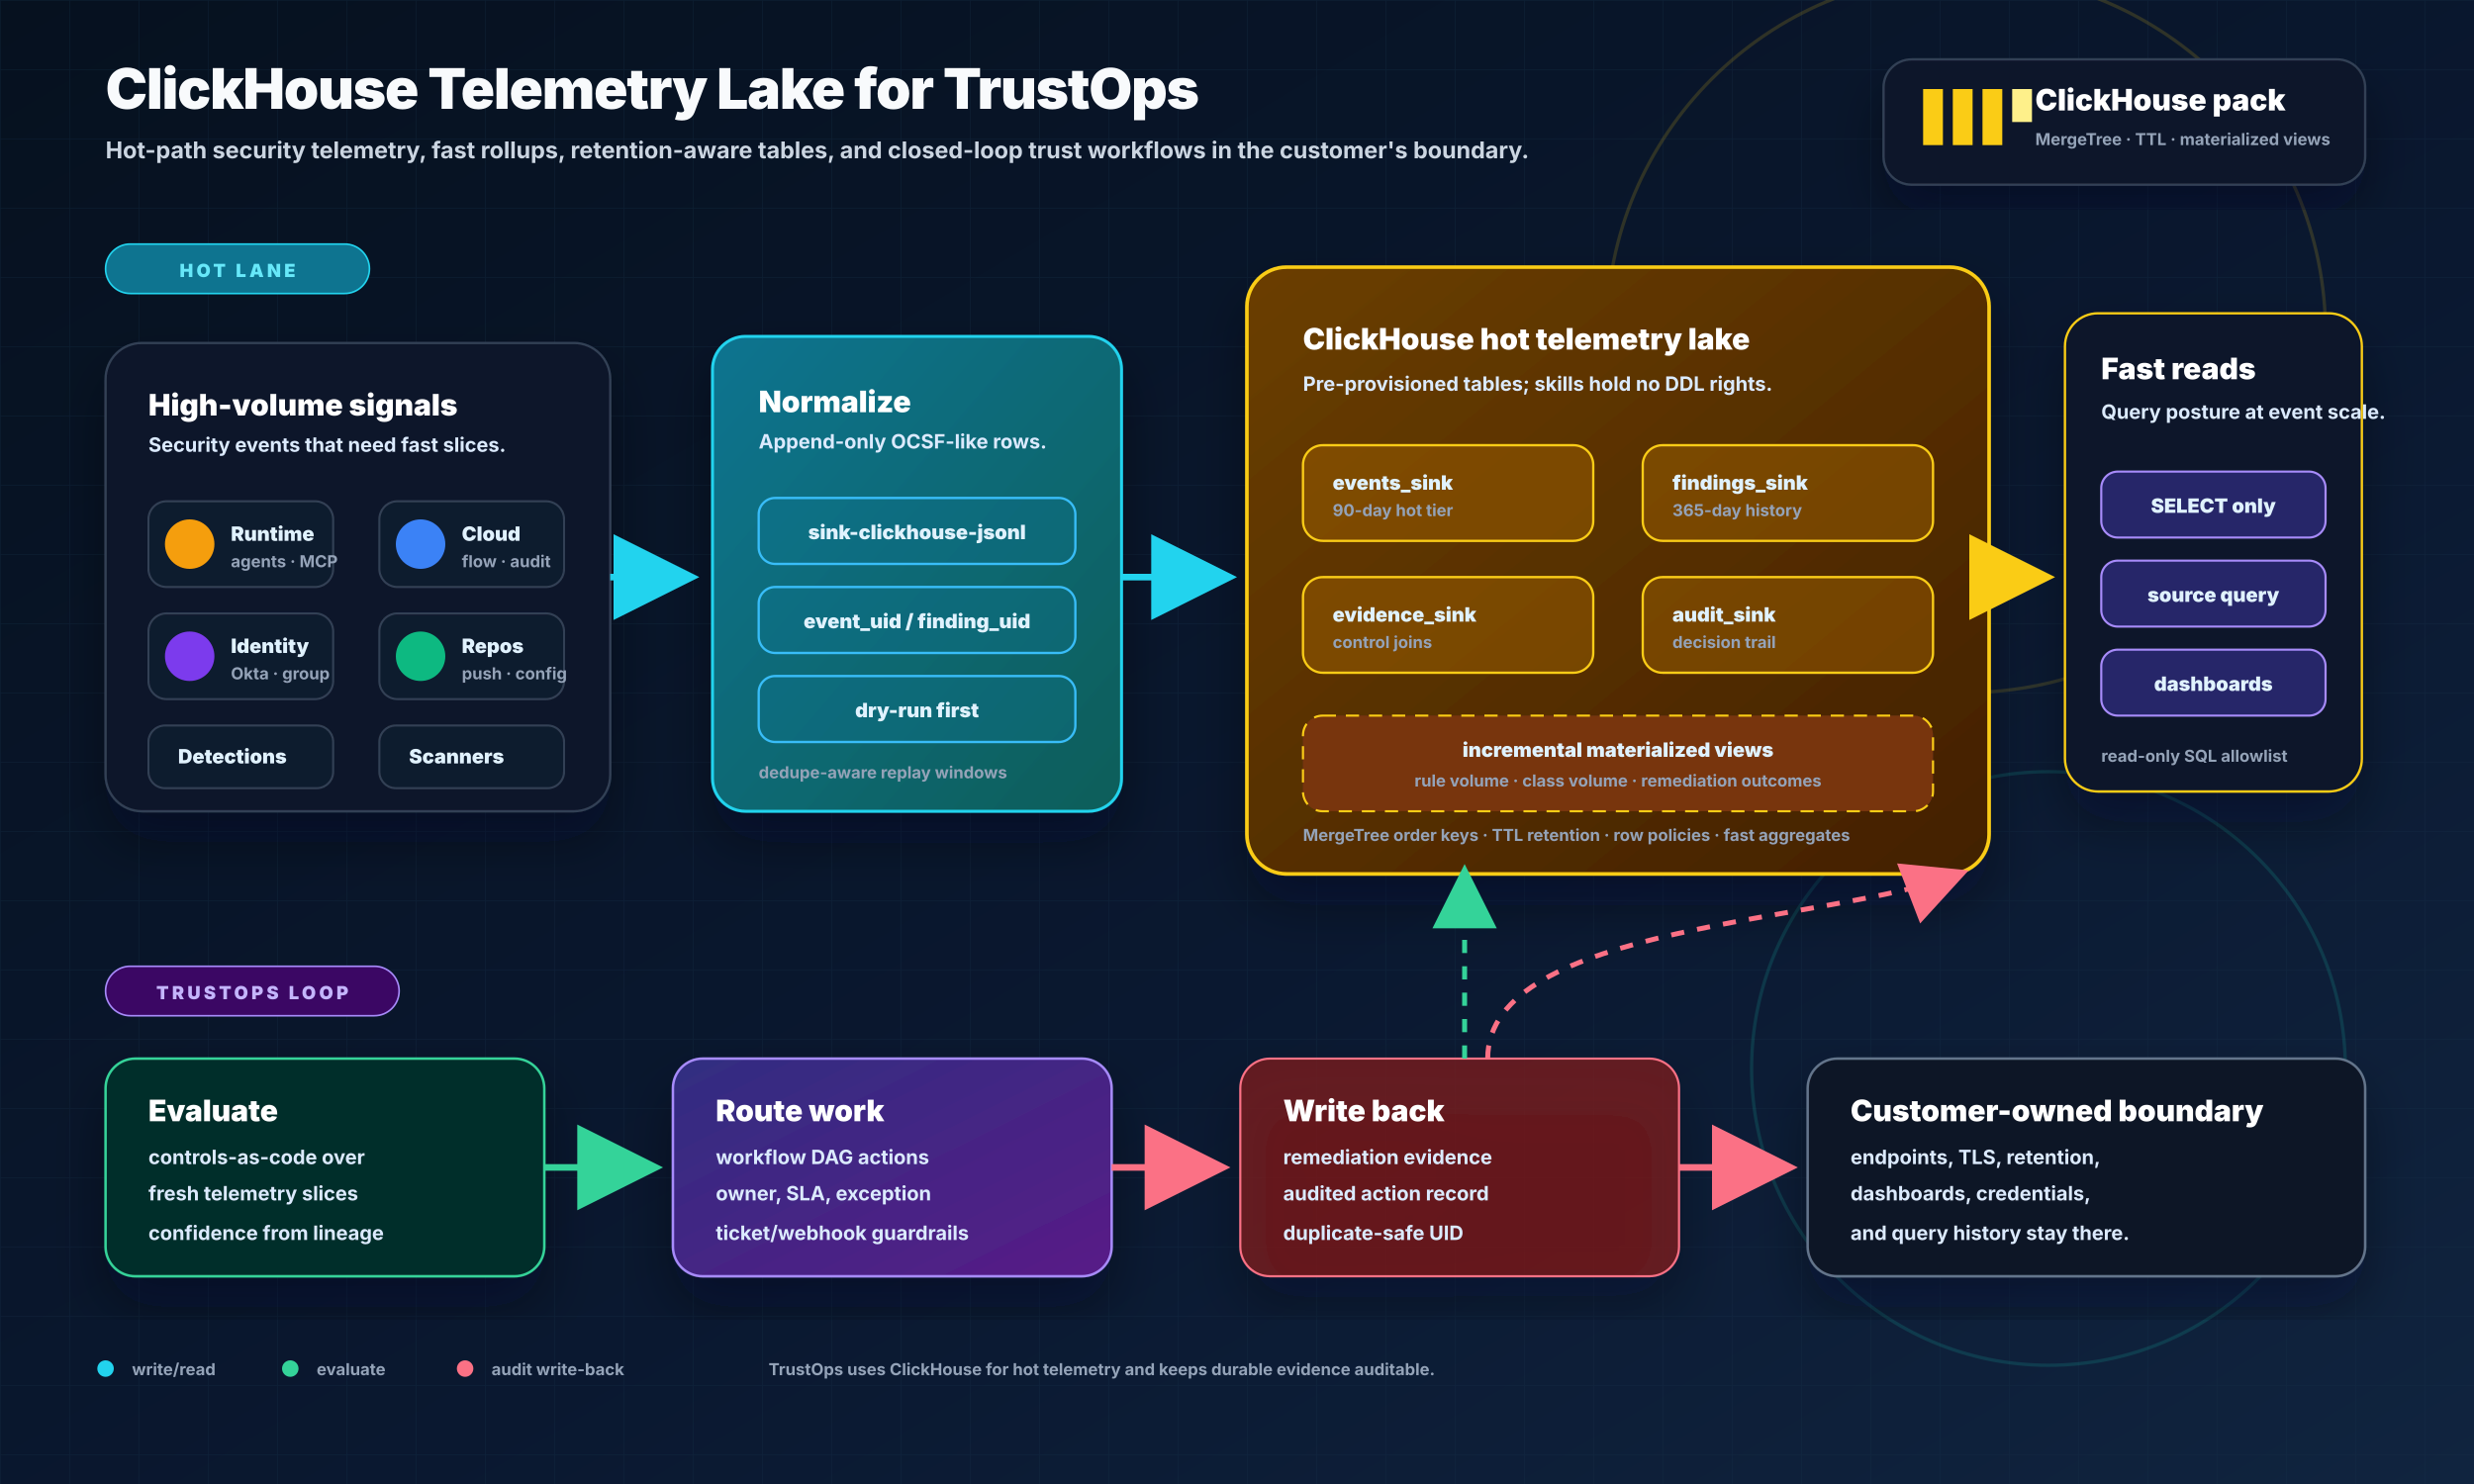
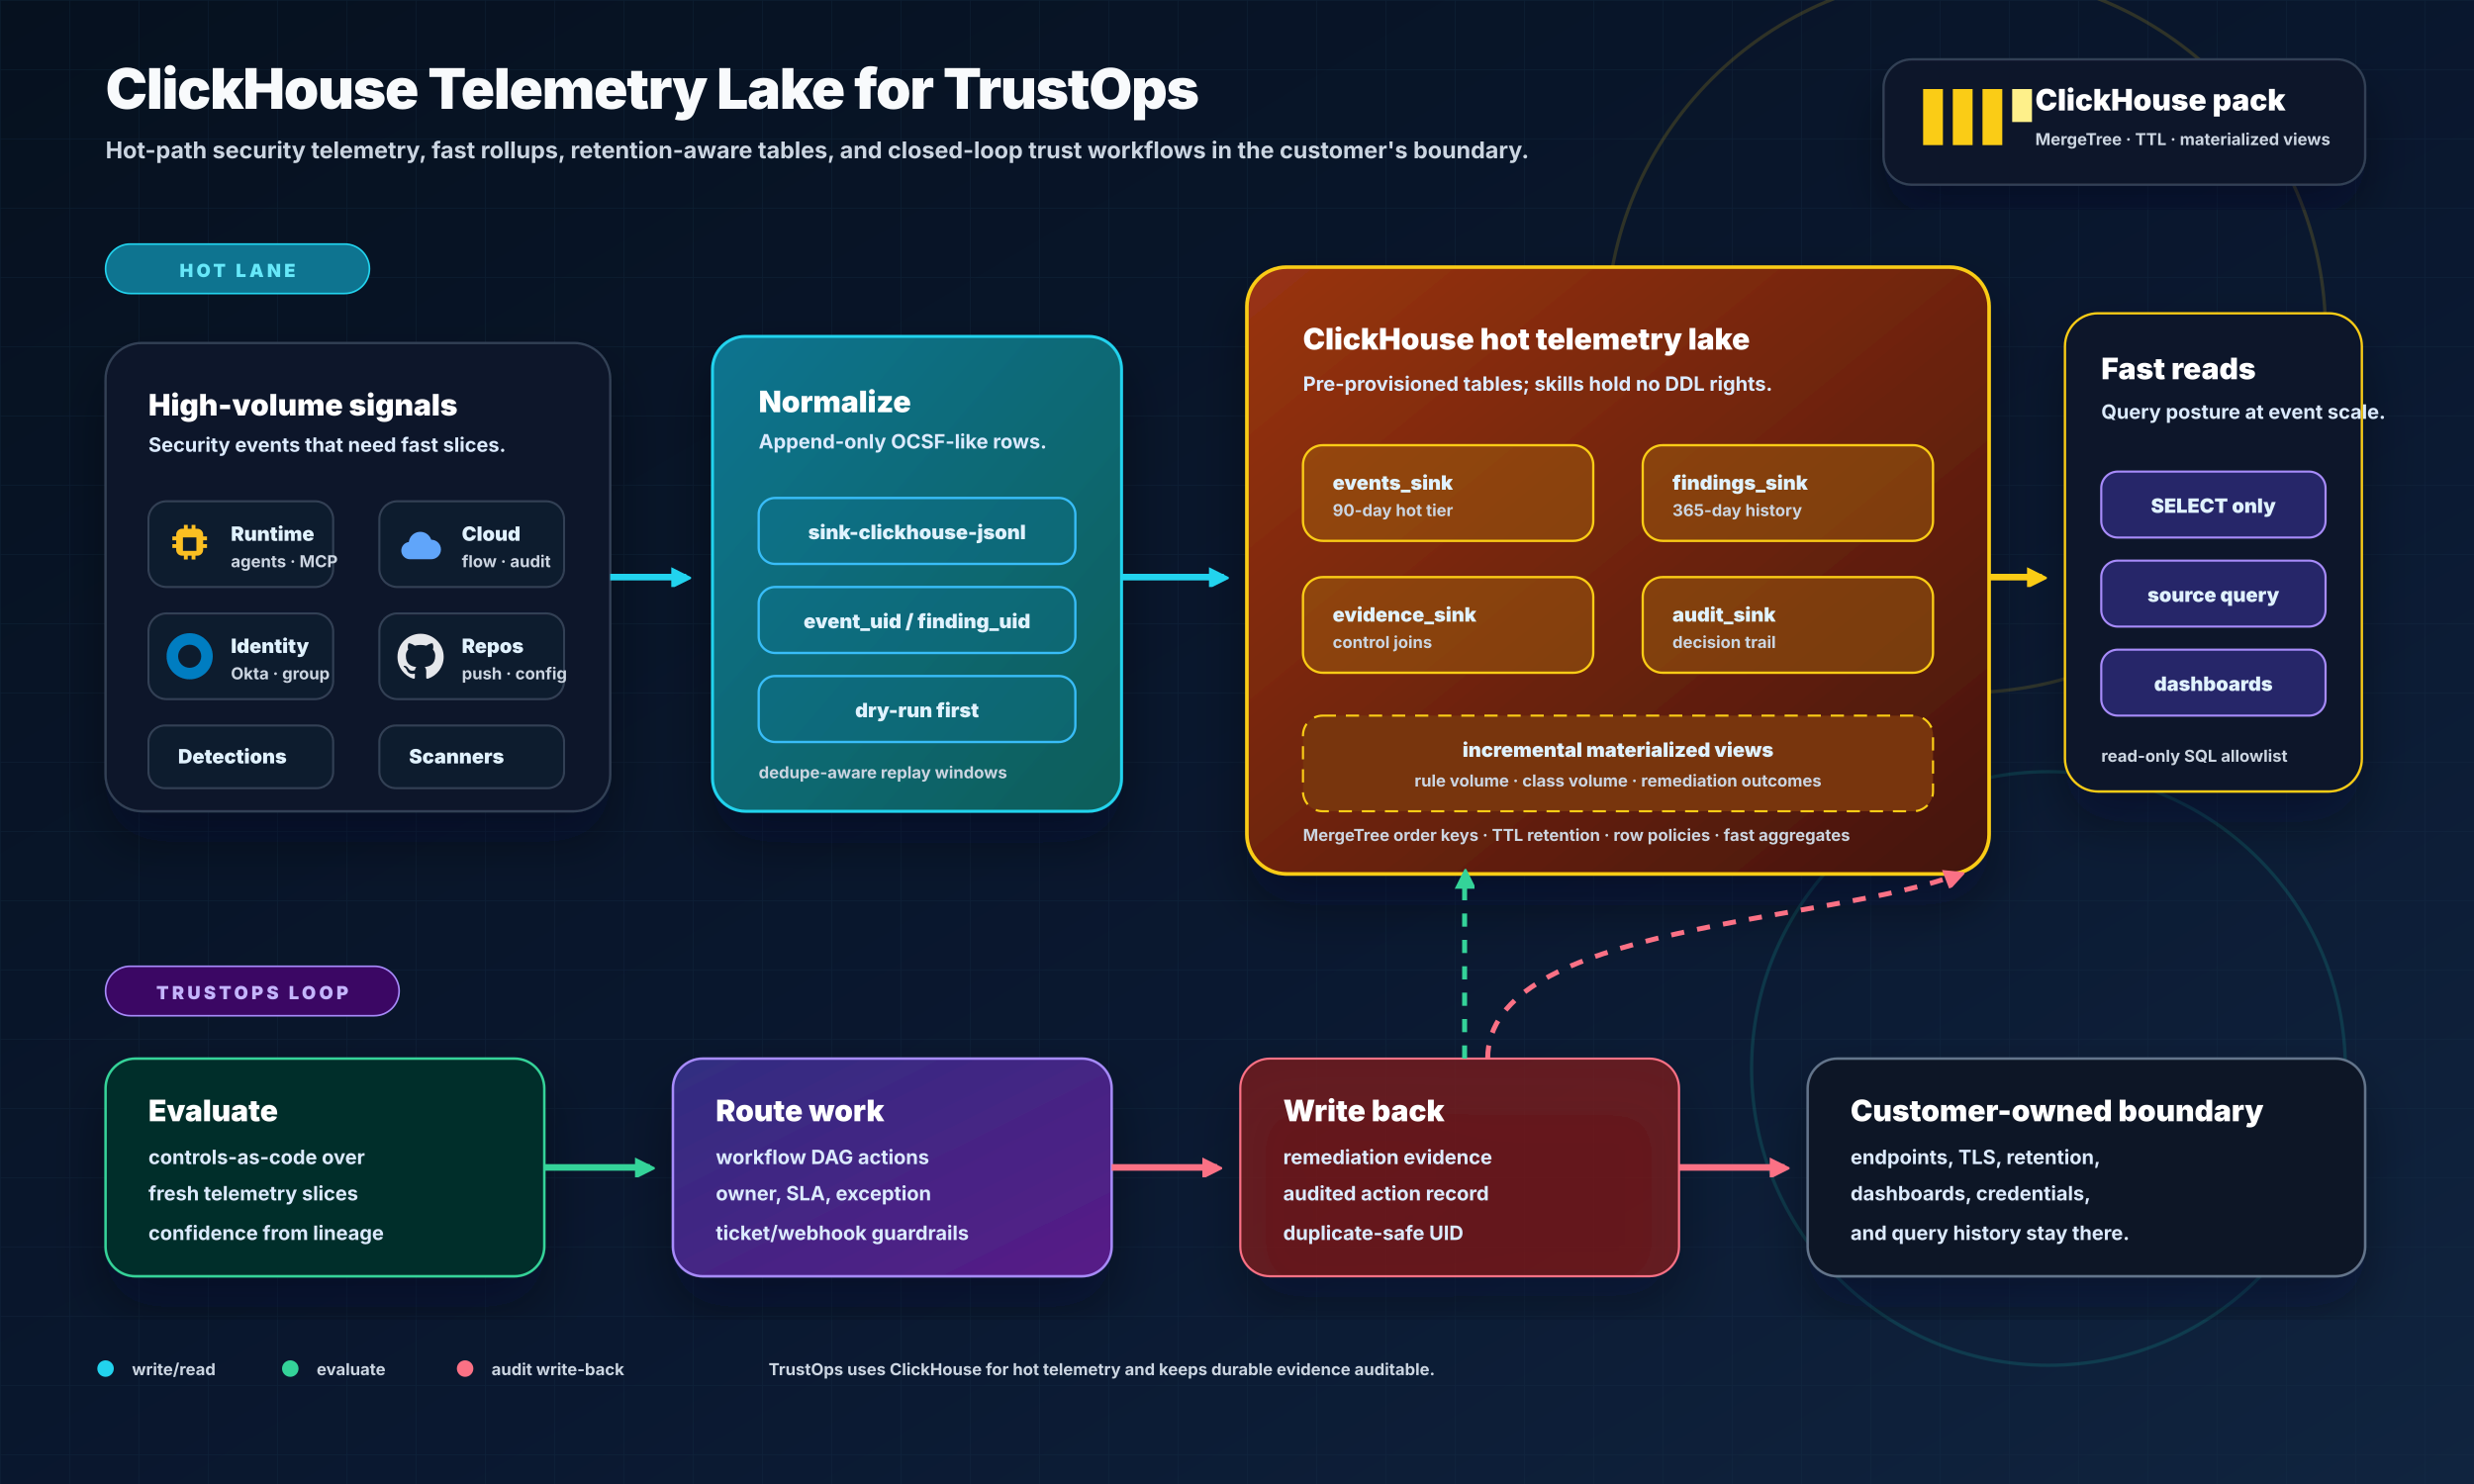
<svg xmlns="http://www.w3.org/2000/svg" width="1500" height="900" viewBox="0 0 1500 900" role="img" aria-labelledby="title desc">
  <defs>
    <linearGradient id="bg" x1="0" y1="0" x2="1" y2="1">
      <stop offset="0" stop-color="#06111f" />
      <stop offset="0.58" stop-color="#0a1830" />
      <stop offset="1" stop-color="#10243f" />
    </linearGradient>
    <linearGradient id="teal" x1="0" y1="0" x2="1" y2="1">
      <stop offset="0" stop-color="#0e7490" />
      <stop offset="1" stop-color="#115e59" />
    </linearGradient>
    <linearGradient id="lake" x1="0" y1="0" x2="1" y2="1">
-       <stop offset="0" stop-color="#6b3f00" />
-       <stop offset="1" stop-color="#422006" />
+       <stop offset="0" stop-color="#9a3412" />
+       <stop offset="1" stop-color="#431407" />
    </linearGradient>
    <linearGradient id="purple" x1="0" y1="0" x2="1" y2="1">
      <stop offset="0" stop-color="#312e81" />
      <stop offset="1" stop-color="#581c87" />
    </linearGradient>
    <linearGradient id="green" x1="0" y1="0" x2="1" y2="1">
      <stop offset="0" stop-color="#064e3b" />
      <stop offset="1" stop-color="#052e2b" />
    </linearGradient>
    <linearGradient id="audit" x1="0" y1="0" x2="1" y2="1">
      <stop offset="0" stop-color="#7f1d1d" />
      <stop offset="1" stop-color="#581c2b" />
    </linearGradient>
    <pattern id="grid" width="42" height="42" patternUnits="userSpaceOnUse">
      <path d="M42 0H0v42" fill="none" stroke="#17304b" stroke-width="1" opacity="0.34" />
    </pattern>
    <filter id="shadow" x="-20%" y="-20%" width="140%" height="140%">
      <feDropShadow dx="0" dy="18" stdDeviation="16" flood-color="#020617" flood-opacity="0.36" />
    </filter>
-     <marker id="arrowCyan" markerWidth="13" markerHeight="13" refX="11" refY="6.5" orient="auto">
+     <marker id="arrowCyan" markerUnits="userSpaceOnUse" markerWidth="12" markerHeight="12" refX="9" refY="6" orient="auto">
      <path d="M0 0 13 6.5 0 13z" fill="#22d3ee" />
    </marker>
-     <marker id="arrowGreen" markerWidth="13" markerHeight="13" refX="11" refY="6.5" orient="auto">
+     <marker id="arrowGreen" markerUnits="userSpaceOnUse" markerWidth="12" markerHeight="12" refX="9" refY="6" orient="auto">
      <path d="M0 0 13 6.5 0 13z" fill="#34d399" />
    </marker>
-     <marker id="arrowGold" markerWidth="13" markerHeight="13" refX="11" refY="6.5" orient="auto">
+     <marker id="arrowGold" markerUnits="userSpaceOnUse" markerWidth="12" markerHeight="12" refX="9" refY="6" orient="auto">
      <path d="M0 0 13 6.5 0 13z" fill="#facc15" />
    </marker>
-     <marker id="arrowRose" markerWidth="13" markerHeight="13" refX="11" refY="6.5" orient="auto">
+     <marker id="arrowRose" markerUnits="userSpaceOnUse" markerWidth="12" markerHeight="12" refX="9" refY="6" orient="auto">
      <path d="M0 0 13 6.5 0 13z" fill="#fb7185" />
    </marker>
    <style>
      .sans { font-family: Inter, ui-sans-serif, system-ui, -apple-system, BlinkMacSystemFont, "Segoe UI", Arial, sans-serif; }
      .mono { font-family: "SFMono-Regular", Consolas, "Liberation Mono", Menlo, monospace; }
      .title { fill: #f8fafc; font-size: 34px; font-weight: 900; letter-spacing: -0.02em; }
      .subtitle { fill: #cbd5e1; font-size: 14px; font-weight: 650; }
      .lane { fill: #67e8f9; font-size: 11px; font-weight: 900; letter-spacing: 0.18em; }
      .lanePurple { fill: #c4b5fd; font-size: 11px; font-weight: 900; letter-spacing: 0.18em; }
      .laneRose { fill: #fecdd3; font-size: 11px; font-weight: 900; letter-spacing: 0.18em; }
      .cardTitle { fill: #ffffff; font-size: 18px; font-weight: 900; }
      .cardText { fill: #dbeafe; font-size: 12px; font-weight: 650; }
-       .muted { fill: #94a3b8; font-size: 11px; font-weight: 700; }
-       .tiny { fill: #94a3b8; font-size: 10px; font-weight: 700; }
+       .muted { fill: #cbd5e1; font-size: 11px; font-weight: 700; }
+       .tiny { fill: #cbd5e1; font-size: 10px; font-weight: 700; }
      .code { fill: #e0f2fe; font-size: 12px; font-weight: 850; }
      .box { fill: #0f172a; stroke: #334155; stroke-width: 1.4; }
      .signal { fill: #101b2d; stroke: #334155; stroke-width: 1.25; }
      .cyanBox { fill: rgba(14, 116, 144, 0.30); stroke: #38bdf8; stroke-width: 1.4; }
      .goldBox { fill: rgba(161, 98, 7, 0.46); stroke: #facc15; stroke-width: 1.4; }
      .greenBox { fill: rgba(6, 78, 59, 0.82); stroke: #34d399; stroke-width: 1.35; }
      .purpleBox { fill: rgba(49, 46, 129, 0.72); stroke: #a78bfa; stroke-width: 1.3; }
      .roseBox { fill: rgba(127, 29, 29, 0.74); stroke: #fb7185; stroke-width: 1.3; }
    </style>
  </defs>
  <rect width="1500" height="900" fill="url(#bg)" />
  <rect width="1500" height="900" fill="url(#grid)" opacity="0.92" />
  <circle cx="1192" cy="202" r="218" fill="none" stroke="#facc15" stroke-width="2" opacity="0.16" />
  <circle cx="1242" cy="648" r="180" fill="none" stroke="#14b8a6" stroke-width="2" opacity="0.18" />
  <g class="sans">
    <text x="64" y="66" class="title">ClickHouse Telemetry Lake for TrustOps</text>
    <text x="64" y="96" class="subtitle">Hot-path security telemetry, fast rollups, retention-aware tables, and closed-loop trust workflows in the customer's boundary.</text>
    <g transform="translate(1142 36)" filter="url(#shadow)">
      <rect width="292" height="76" rx="17" class="box" />
      <g transform="translate(24 18)" fill="#facc15">
        <rect x="0" y="0" width="12" height="34" />
        <rect x="18" y="0" width="12" height="34" />
        <rect x="36" y="0" width="12" height="34" />
        <rect x="54" y="0" width="12" height="20" fill="#fef08a" />
      </g>
      <text x="92" y="31" class="cardTitle" font-size="16">ClickHouse pack</text>
      <text x="92" y="52" class="tiny">MergeTree · TTL · materialized views</text>
    </g>
    <g transform="translate(64 148)">
      <rect width="160" height="30" rx="15" fill="#0e7490" stroke="#22d3ee" />
      <text x="80" y="20" text-anchor="middle" class="lane">HOT LANE</text>
    </g>
    <g transform="translate(64 208)" filter="url(#shadow)">
      <rect width="306" height="284" rx="22" class="box" />
      <text x="26" y="44" class="cardTitle">High-volume signals</text>
      <text x="26" y="66" class="cardText">Security events that need fast slices.</text>
      <g transform="translate(26 96)">
        <rect width="112" height="52" rx="11" class="signal" />
-         <circle cx="25" cy="26" r="15" fill="#f59e0b" />
+         <svg x="11" y="12" width="28" height="28" viewBox="0 0 24 24">
+           <path fill="#fbbf24" d="M9 2h2v2h2V2h2v2h1a3 3 0 0 1 3 3v1h2v2h-2v2h2v2h-2v1a3 3 0 0 1-3 3h-1v2h-2v-2h-2v2H9v-2H8a3 3 0 0 1-3-3v-1H3v-2h2v-2H3V8h2V7a3 3 0 0 1 3-3h1V2zm-.5 6.5v7h7v-7h-7z" />
+         </svg>
        <text x="50" y="24" class="code">Runtime</text>
        <text x="50" y="40" class="tiny">agents · MCP</text>
      </g>
      <g transform="translate(166 96)">
        <rect width="112" height="52" rx="11" class="signal" />
-         <circle cx="25" cy="26" r="15" fill="#3b82f6" />
+         <svg x="11" y="13" width="28" height="28" viewBox="0 0 24 24">
+           <path fill="#60a5fa" d="M6.5 19a4.5 4.5 0 0 1-.62-8.96 6 6 0 0 1 11.65-1.2A4.5 4.5 0 0 1 17.5 19h-11z" />
+         </svg>
        <text x="50" y="24" class="code">Cloud</text>
        <text x="50" y="40" class="tiny">flow · audit</text>
      </g>
      <g transform="translate(26 164)">
        <rect width="112" height="52" rx="11" class="signal" />
-         <circle cx="25" cy="26" r="15" fill="#7c3aed" />
+         <svg x="11" y="12" width="28" height="28" viewBox="0 0 24 24">
+           <path fill="#007DC1" d="M12 0C5.389 0 0 5.35 0 12s5.35 12 12 12 12-5.35 12-12S18.611 0 12 0zm0 18c-3.325 0-6-2.675-6-6s2.675-6 6-6 6 2.675 6 6-2.675 6-6 6z" />
+         </svg>
        <text x="50" y="24" class="code">Identity</text>
        <text x="50" y="40" class="tiny">Okta · group</text>
      </g>
      <g transform="translate(166 164)">
        <rect width="112" height="52" rx="11" class="signal" />
-         <circle cx="25" cy="26" r="15" fill="#10b981" />
+         <svg x="11" y="12" width="28" height="28" viewBox="0 0 24 24">
+           <path fill="#e5e7eb" d="M12 .297c-6.63 0-12 5.373-12 12 0 5.303 3.438 9.8 8.205 11.385.6.113.82-.258.82-.577 0-.285-.01-1.04-.015-2.04-3.338.724-4.042-1.61-4.042-1.61C4.422 18.07 3.633 17.7 3.633 17.7c-1.087-.744.084-.729.084-.729 1.205.084 1.838 1.236 1.838 1.236 1.07 1.835 2.809 1.305 3.495.998.108-.776.417-1.305.76-1.605-2.665-.3-5.466-1.332-5.466-5.93 0-1.31.465-2.38 1.235-3.22-.135-.303-.54-1.523.105-3.176 0 0 1.005-.322 3.3 1.23.96-.267 1.98-.399 3-.405 1.02.006 2.04.138 3 .405 2.28-1.552 3.285-1.23 3.285-1.23.645 1.653.24 2.873.12 3.176.765.84 1.23 1.91 1.23 3.22 0 4.61-2.805 5.625-5.475 5.92.42.36.81 1.096.81 2.22 0 1.606-.015 2.896-.015 3.286 0 .315.21.69.825.57C20.565 22.092 24 17.592 24 12.297c0-6.627-5.373-12-12-12" />
+         </svg>
        <text x="50" y="24" class="code">Repos</text>
        <text x="50" y="40" class="tiny">push · config</text>
      </g>
      <g transform="translate(26 232)">
        <rect width="112" height="38" rx="10" class="signal" />
        <text x="18" y="23" class="code">Detections</text>
      </g>
      <g transform="translate(166 232)">
        <rect width="112" height="38" rx="10" class="signal" />
        <text x="18" y="23" class="code">Scanners</text>
      </g>
    </g>
    <g transform="translate(432 204)" filter="url(#shadow)">
      <rect width="248" height="288" rx="20" fill="url(#teal)" stroke="#22d3ee" stroke-width="1.8" />
      <text x="28" y="46" class="cardTitle">Normalize</text>
      <text x="28" y="68" class="cardText">Append-only OCSF-like rows.</text>
      <rect x="28" y="98" width="192" height="40" rx="10" class="cyanBox" />
      <text x="124" y="123" text-anchor="middle" class="code">sink-clickhouse-jsonl</text>
      <rect x="28" y="152" width="192" height="40" rx="10" class="cyanBox" />
      <text x="124" y="177" text-anchor="middle" class="code">event_uid / finding_uid</text>
      <rect x="28" y="206" width="192" height="40" rx="10" class="cyanBox" />
      <text x="124" y="231" text-anchor="middle" class="code">dry-run first</text>
      <text x="28" y="268" class="tiny">dedupe-aware replay windows</text>
    </g>
    <g transform="translate(756 162)" filter="url(#shadow)">
      <rect width="450" height="368" rx="24" fill="url(#lake)" stroke="#facc15" stroke-width="2.2" />
      <text x="34" y="50" class="cardTitle" font-size="24">ClickHouse hot telemetry lake</text>
      <text x="34" y="75" class="cardText">Pre-provisioned tables; skills hold no DDL rights.</text>
      <g transform="translate(34 108)">
        <rect width="176" height="58" rx="12" class="goldBox" />
        <text x="18" y="27" class="code">events_sink</text>
        <text x="18" y="43" class="tiny">90-day hot tier</text>
      </g>
      <g transform="translate(240 108)">
        <rect width="176" height="58" rx="12" class="goldBox" />
        <text x="18" y="27" class="code">findings_sink</text>
        <text x="18" y="43" class="tiny">365-day history</text>
      </g>
      <g transform="translate(34 188)">
        <rect width="176" height="58" rx="12" class="goldBox" />
        <text x="18" y="27" class="code">evidence_sink</text>
        <text x="18" y="43" class="tiny">control joins</text>
      </g>
      <g transform="translate(240 188)">
        <rect width="176" height="58" rx="12" class="goldBox" />
        <text x="18" y="27" class="code">audit_sink</text>
        <text x="18" y="43" class="tiny">decision trail</text>
      </g>
      <g transform="translate(34 272)">
        <rect width="382" height="58" rx="12" fill="#78350f" stroke="#facc15" stroke-width="1.3" stroke-dasharray="8 6" />
        <text x="191" y="25" text-anchor="middle" class="code">incremental materialized views</text>
        <text x="191" y="43" text-anchor="middle" class="tiny">rule volume · class volume · remediation outcomes</text>
      </g>
      <text x="34" y="348" class="tiny">MergeTree order keys · TTL retention · row policies · fast aggregates</text>
    </g>
    <g transform="translate(1252 190)" filter="url(#shadow)">
      <rect width="180" height="290" rx="20" fill="#0f172a" stroke="#facc15" stroke-width="1.4" />
      <text x="22" y="40" class="cardTitle">Fast reads</text>
      <text x="22" y="64" class="cardText">Query posture at event scale.</text>
      <rect x="22" y="96" width="136" height="40" rx="10" class="purpleBox" />
      <text x="90" y="121" text-anchor="middle" class="code">SELECT only</text>
      <rect x="22" y="150" width="136" height="40" rx="10" class="purpleBox" />
      <text x="90" y="175" text-anchor="middle" class="code">source query</text>
      <rect x="22" y="204" width="136" height="40" rx="10" class="purpleBox" />
      <text x="90" y="229" text-anchor="middle" class="code">dashboards</text>
      <text x="22" y="272" class="tiny">read-only SQL allowlist</text>
    </g>
    <line x1="370" y1="350" x2="416" y2="350" stroke="#22d3ee" stroke-width="4" marker-end="url(#arrowCyan)" />
    <line x1="680" y1="350" x2="742" y2="350" stroke="#22d3ee" stroke-width="4" marker-end="url(#arrowCyan)" />
    <line x1="1206" y1="350" x2="1238" y2="350" stroke="#facc15" stroke-width="4" marker-end="url(#arrowGold)" />
    <g transform="translate(64 586)">
      <rect width="178" height="30" rx="15" fill="#3b0764" stroke="#a78bfa" />
      <text x="89" y="20" text-anchor="middle" class="lanePurple">TRUSTOPS LOOP</text>
    </g>
    <g transform="translate(64 642)" filter="url(#shadow)">
      <rect width="266" height="132" rx="18" fill="#052e2b" stroke="#34d399" stroke-width="1.5" />
      <text x="26" y="38" class="cardTitle">Evaluate</text>
      <text x="26" y="64" class="cardText">controls-as-code over</text>
      <text x="26" y="86" class="cardText">fresh telemetry slices</text>
      <text x="26" y="110" class="cardText">confidence from lineage</text>
    </g>
    <g transform="translate(408 642)" filter="url(#shadow)">
      <rect width="266" height="132" rx="18" fill="url(#purple)" stroke="#a78bfa" stroke-width="1.5" />
      <text x="26" y="38" class="cardTitle">Route work</text>
      <text x="26" y="64" class="cardText">workflow DAG actions</text>
      <text x="26" y="86" class="cardText">owner, SLA, exception</text>
      <text x="26" y="110" class="cardText">ticket/webhook guardrails</text>
    </g>
    <g transform="translate(752 642)" filter="url(#shadow)">
      <rect width="266" height="132" rx="18" class="roseBox" />
      <text x="26" y="38" class="cardTitle">Write back</text>
      <text x="26" y="64" class="cardText">remediation evidence</text>
      <text x="26" y="86" class="cardText">audited action record</text>
      <text x="26" y="110" class="cardText">duplicate-safe UID</text>
    </g>
    <g transform="translate(1096 642)" filter="url(#shadow)">
      <rect width="338" height="132" rx="18" fill="#111827" stroke="#64748b" stroke-width="1.5" />
      <text x="26" y="38" class="cardTitle">Customer-owned boundary</text>
      <text x="26" y="64" class="cardText">endpoints, TLS, retention,</text>
      <text x="26" y="86" class="cardText">dashboards, credentials,</text>
      <text x="26" y="110" class="cardText">and query history stay there.</text>
    </g>
    <line x1="330" y1="708" x2="394" y2="708" stroke="#34d399" stroke-width="4" marker-end="url(#arrowGreen)" />
    <line x1="674" y1="708" x2="738" y2="708" stroke="#fb7185" stroke-width="4" marker-end="url(#arrowRose)" />
    <line x1="1018" y1="708" x2="1082" y2="708" stroke="#fb7185" stroke-width="4" marker-end="url(#arrowRose)" />
    <path d="M888 642V530" fill="none" stroke="#34d399" stroke-width="3" stroke-dasharray="8 8" marker-end="url(#arrowGreen)" />
    <path d="M902 642C902 560 1110 560 1188 530" fill="none" stroke="#fb7185" stroke-width="3" stroke-dasharray="8 8" marker-end="url(#arrowRose)" />
    <g transform="translate(64 830)">
      <circle cx="0" cy="0" r="5" fill="#22d3ee" />
      <text x="16" y="4" class="tiny">write/read</text>
      <circle cx="112" cy="0" r="5" fill="#34d399" />
      <text x="128" y="4" class="tiny">evaluate</text>
      <circle cx="218" cy="0" r="5" fill="#fb7185" />
      <text x="234" y="4" class="tiny">audit write-back</text>
      <text x="402" y="4" class="tiny">TrustOps uses ClickHouse for hot telemetry and keeps durable evidence auditable.</text>
    </g>
  </g>
</svg>
